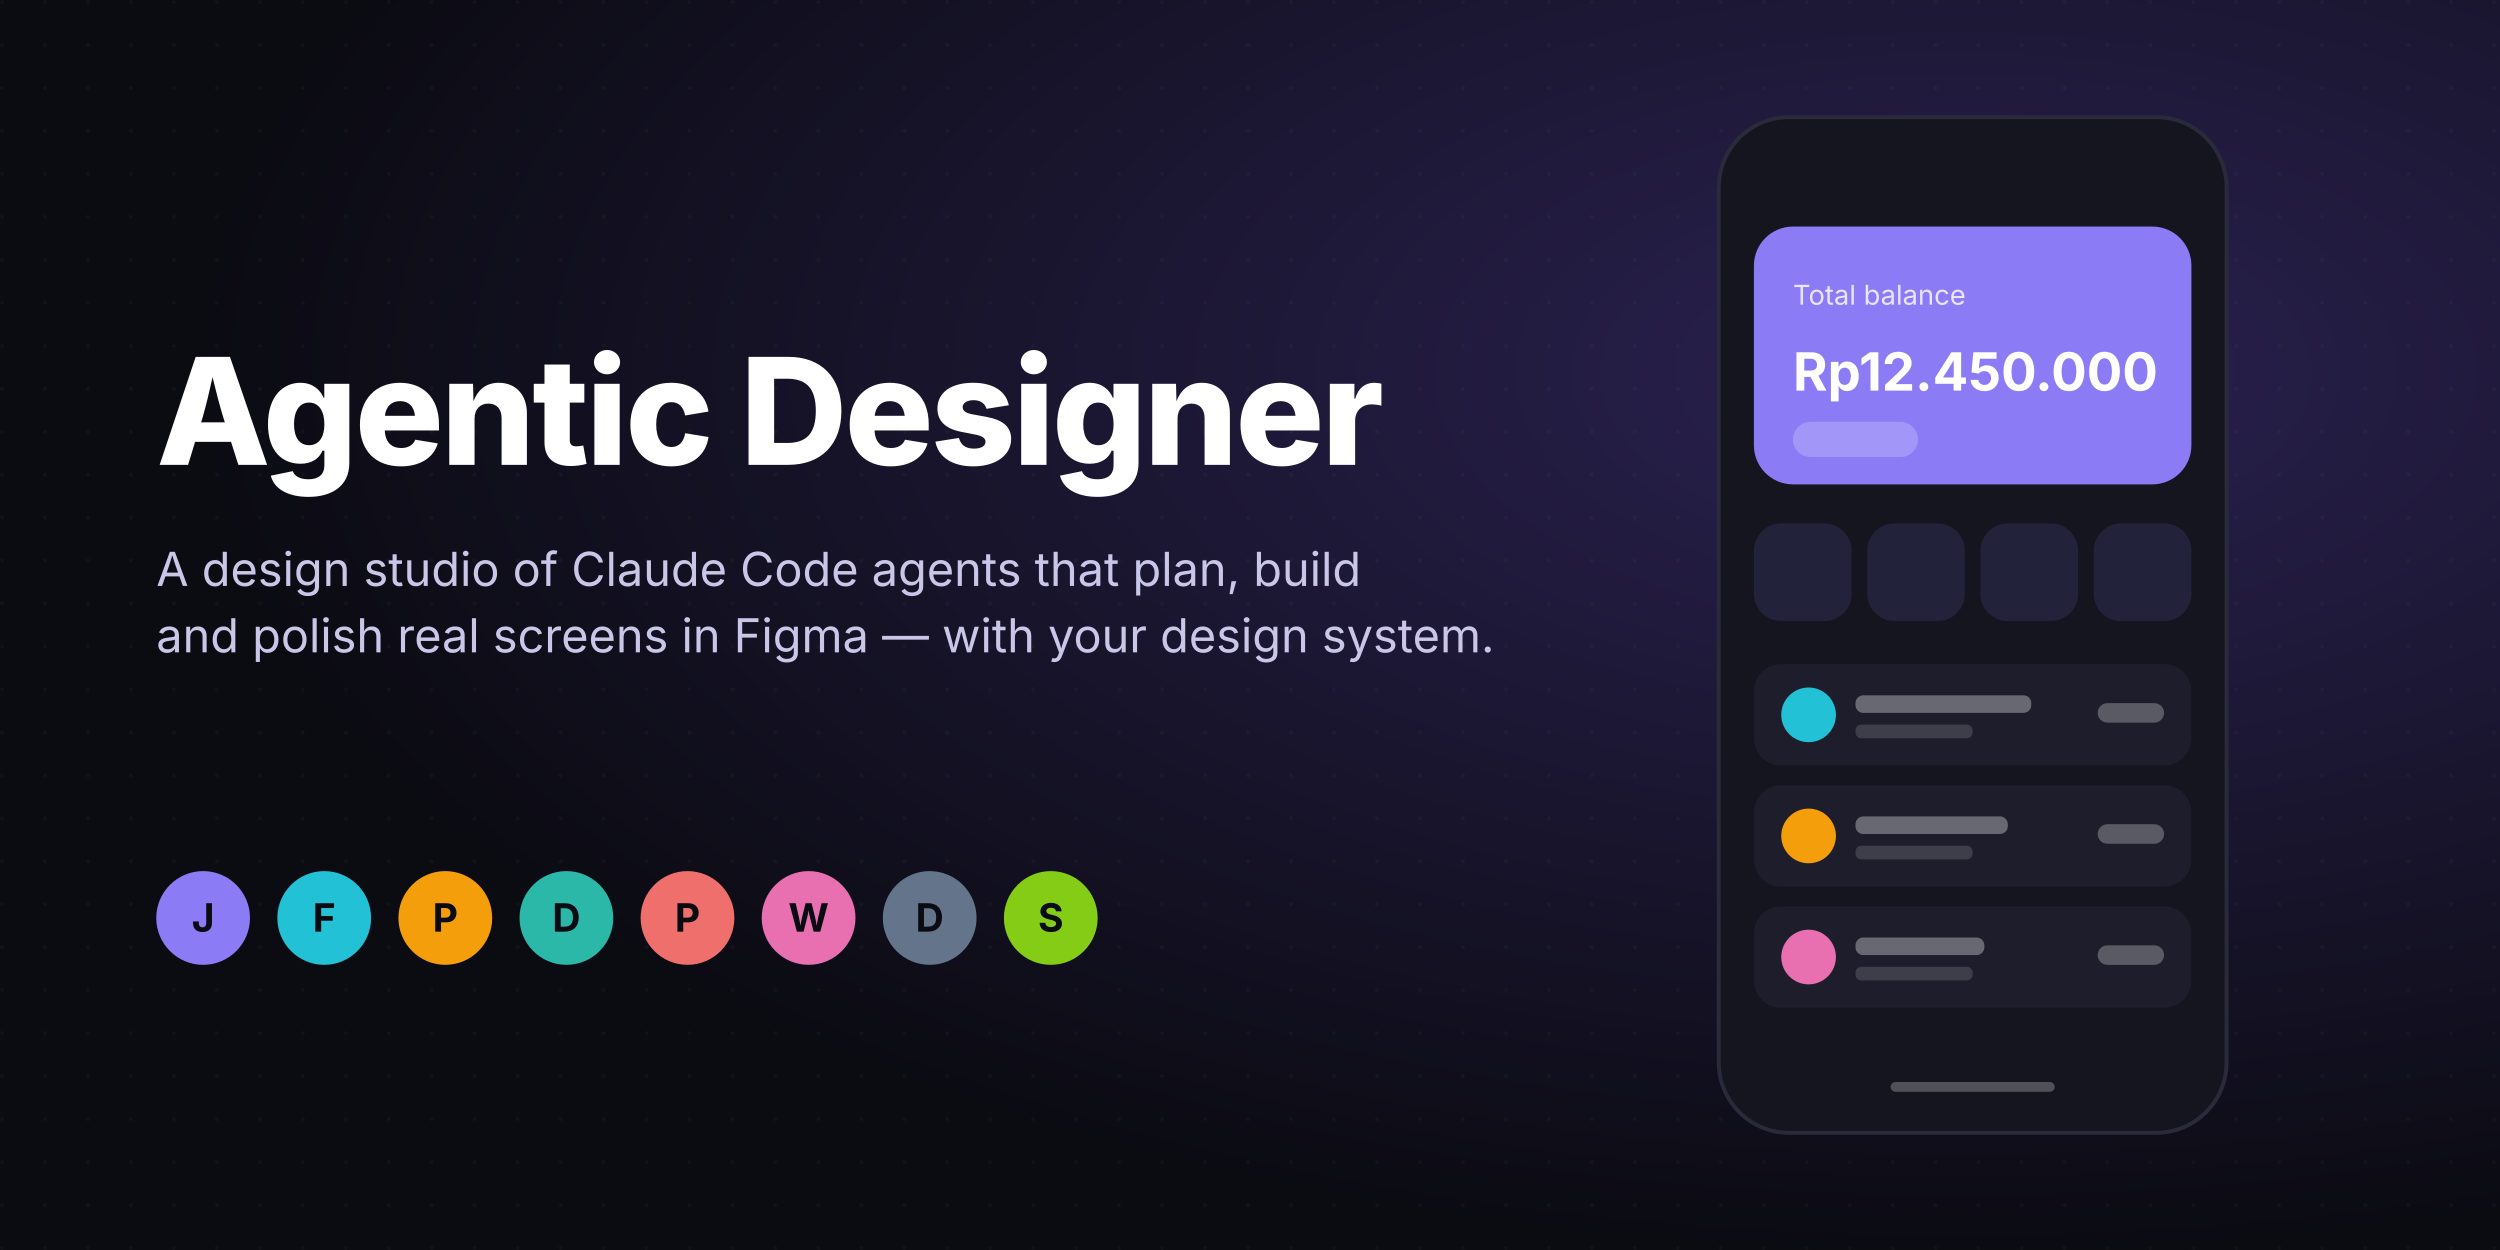
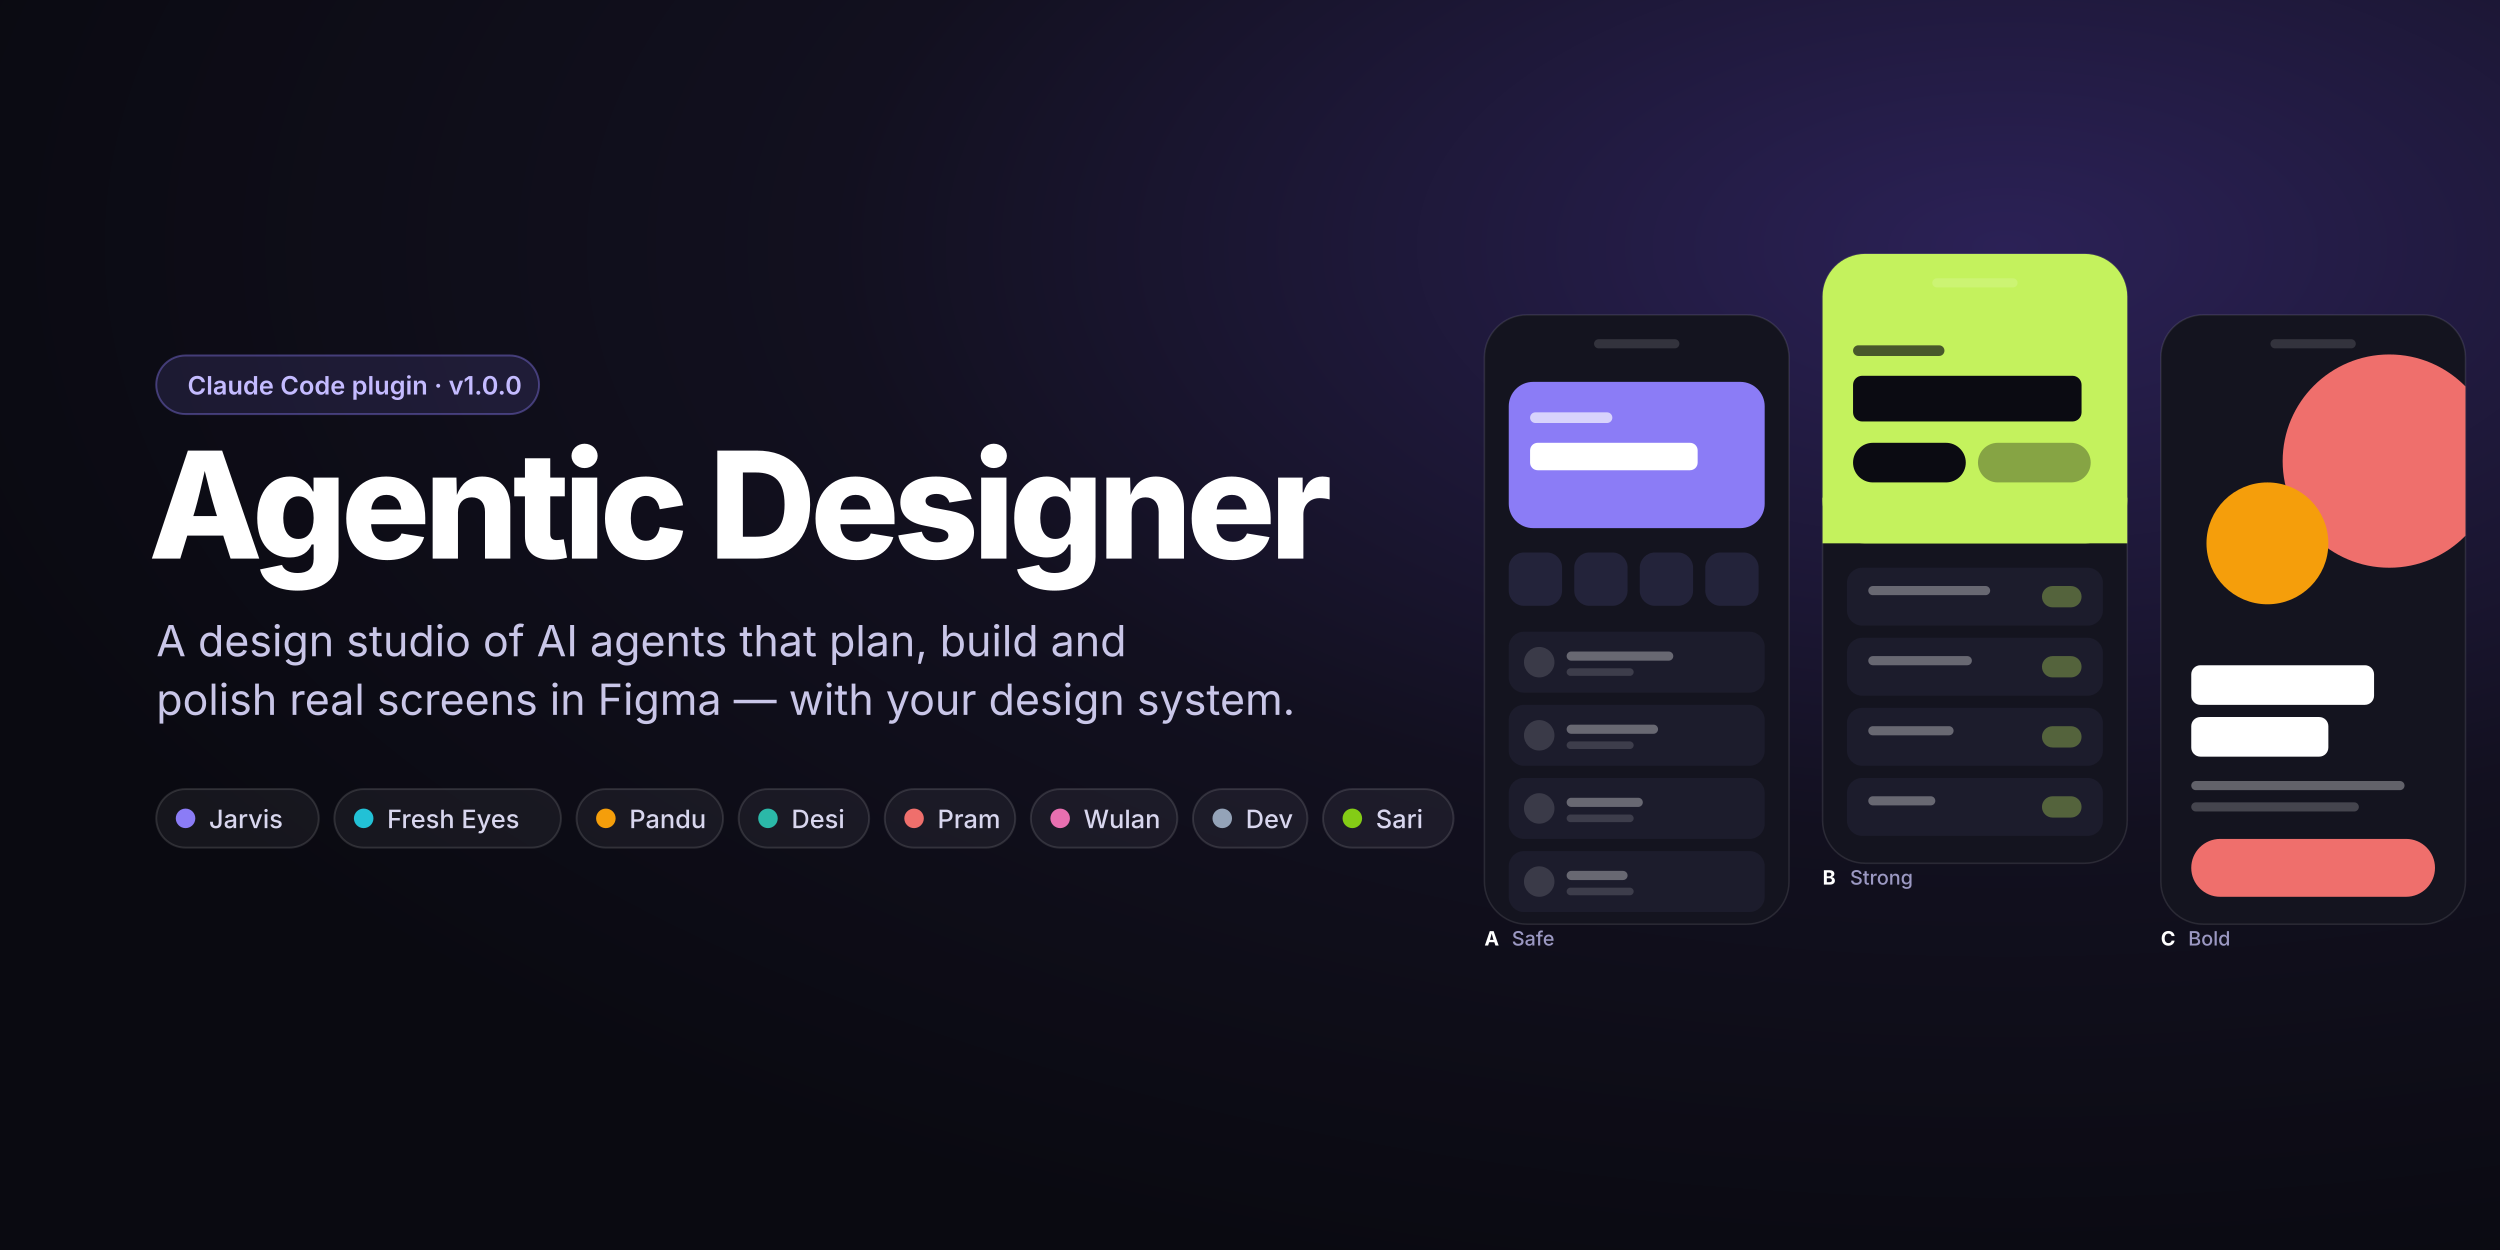
- <svg xmlns="http://www.w3.org/2000/svg" width="1280" height="640" viewBox="0 0 1280 640" font-family="Inter, 'Plus Jakarta Sans', 'Segoe UI', Helvetica, Arial, 'Liberation Sans', sans-serif">
+ <svg xmlns="http://www.w3.org/2000/svg" width="1280" height="640" viewBox="0 0 1280 640">
  <defs>
-     <radialGradient id="g" cx="78%" cy="30%" r="70%">
-       <stop offset="0" stop-color="#2a2150" />
-       <stop offset="1" stop-color="#0b0b12" />
+     <clipPath id="card">
+       <rect width="200" height="400" rx="28" />
+     </clipPath>
+     <radialGradient id="g" cx="80%" cy="20%" r="85%">
+       <stop offset="0" stop-color="#2b2156" />
+       <stop offset=".55" stop-color="#12101f" />
+       <stop offset="1" stop-color="#0a0a11" />
    </radialGradient>
-     <pattern id="dots" width="22" height="22" patternUnits="userSpaceOnUse">
-       <circle cx="1" cy="1" r="1" fill="#ffffff07" />
-     </pattern>
  </defs>
  <rect width="1280" height="640" fill="url(#g)" />
-   <rect width="1280" height="640" fill="url(#dots)" />
-   <text x="80" y="238" font-size="76" font-weight="800" fill="#ffffff" letter-spacing="-1.5">Agentic Designer</text>
-   <text x="80" y="300" font-size="24" fill="#c9c6e8">A design studio of Claude Code agents that plan, build</text>
-   <text x="80" y="334" font-size="24" fill="#c9c6e8">and polish real screens in Figma — with your design system.</text>
-   <g transform="translate(104,470)">
-     <circle r="24" fill="#8b7cf6" />
-     <text y="7" text-anchor="middle" font-size="20" font-weight="700" fill="#0b0b12">J</text>
+   <g font-family="Inter, 'Segoe UI', Helvetica, Arial, sans-serif">
+     <g transform="translate(80,182)">
+       <rect width="196" height="30" rx="15" fill="rgba(139,124,246,0.133)" stroke="rgba(139,124,246,0.400)" />
+       <text x="16" y="20" font-size="13" font-weight="600" fill="#c4bbff">Claude Code plugin · v1.0.0</text>
+     </g>
+     <text x="76" y="286" font-size="76" font-weight="800" fill="#ffffff" letter-spacing="-3">Agentic Designer</text>
+     <text x="80" y="336" font-size="22" font-weight="400" fill="#c9c6e8">A design studio of AI agents that plan, build and</text>
+     <text x="80" y="366" font-size="22" font-weight="400" fill="#c9c6e8">polish real screens in Figma — with your design system.</text>
+     <g transform="translate(80,404)">
+       <rect width="83.2" height="30" rx="15" fill="rgba(255,255,255,0.051)" stroke="rgba(255,255,255,0.122)" />
+       <circle cx="15" cy="15" r="5" fill="#8b7cf6" />
+       <text x="27" y="20" font-size="13" font-weight="500" fill="#d8d6ee">Jarvis</text>
+     </g>
+     <g transform="translate(171.2,404)">
+       <rect width="116.0" height="30" rx="15" fill="rgba(255,255,255,0.051)" stroke="rgba(255,255,255,0.122)" />
+       <circle cx="15" cy="15" r="5" fill="#22c1d6" />
+       <text x="27" y="20" font-size="13" font-weight="500" fill="#d8d6ee">Fresh Eyes</text>
+     </g>
+     <g transform="translate(295.2,404)">
+       <rect width="75.0" height="30" rx="15" fill="rgba(255,255,255,0.051)" stroke="rgba(255,255,255,0.122)" />
+       <circle cx="15" cy="15" r="5" fill="#f59e0b" />
+       <text x="27" y="20" font-size="13" font-weight="500" fill="#d8d6ee">Pandu</text>
+     </g>
+     <g transform="translate(378.2,404)">
+       <rect width="66.8" height="30" rx="15" fill="rgba(255,255,255,0.051)" stroke="rgba(255,255,255,0.122)" />
+       <circle cx="15" cy="15" r="5" fill="#2bb8a8" />
+       <text x="27" y="20" font-size="13" font-weight="500" fill="#d8d6ee">Desi</text>
+     </g>
+     <g transform="translate(453.0,404)">
+       <rect width="66.8" height="30" rx="15" fill="rgba(255,255,255,0.051)" stroke="rgba(255,255,255,0.122)" />
+       <circle cx="15" cy="15" r="5" fill="#ef6f6c" />
+       <text x="27" y="20" font-size="13" font-weight="500" fill="#d8d6ee">Pram</text>
+     </g>
+     <g transform="translate(527.8,404)">
+       <rect width="75.0" height="30" rx="15" fill="rgba(255,255,255,0.051)" stroke="rgba(255,255,255,0.122)" />
+       <circle cx="15" cy="15" r="5" fill="#e86fb0" />
+       <text x="27" y="20" font-size="13" font-weight="500" fill="#d8d6ee">Wulan</text>
+     </g>
+     <g transform="translate(610.8,404)">
+       <rect width="58.6" height="30" rx="15" fill="rgba(255,255,255,0.051)" stroke="rgba(255,255,255,0.122)" />
+       <circle cx="15" cy="15" r="5" fill="#94a3b8" />
+       <text x="27" y="20" font-size="13" font-weight="500" fill="#d8d6ee">Dev</text>
+     </g>
+     <g transform="translate(677.4,404)">
+       <rect width="66.8" height="30" rx="15" fill="rgba(255,255,255,0.051)" stroke="rgba(255,255,255,0.122)" />
+       <circle cx="15" cy="15" r="5" fill="#84cc16" />
+       <text x="27" y="20" font-size="13" font-weight="500" fill="#d8d6ee">Sari</text>
+     </g>
  </g>
-   <g transform="translate(166,470)">
-     <circle r="24" fill="#22c1d6" />
-     <text y="7" text-anchor="middle" font-size="20" font-weight="700" fill="#0b0b12">F</text>
-   </g>
-   <g transform="translate(228,470)">
-     <circle r="24" fill="#f59e0b" />
-     <text y="7" text-anchor="middle" font-size="20" font-weight="700" fill="#0b0b12">P</text>
-   </g>
-   <g transform="translate(290,470)">
-     <circle r="24" fill="#2bb8a8" />
-     <text y="7" text-anchor="middle" font-size="20" font-weight="700" fill="#0b0b12">D</text>
-   </g>
-   <g transform="translate(352,470)">
-     <circle r="24" fill="#ef6f6c" />
-     <text y="7" text-anchor="middle" font-size="20" font-weight="700" fill="#0b0b12">P</text>
-   </g>
-   <g transform="translate(414,470)">
-     <circle r="24" fill="#e86fb0" />
-     <text y="7" text-anchor="middle" font-size="20" font-weight="700" fill="#0b0b12">W</text>
-   </g>
-   <g transform="translate(476,470)">
-     <circle r="24" fill="#64748b" />
-     <text y="7" text-anchor="middle" font-size="20" font-weight="700" fill="#0b0b12">D</text>
-   </g>
-   <g transform="translate(538,470)">
-     <circle r="24" fill="#84cc16" />
-     <text y="7" text-anchor="middle" font-size="20" font-weight="700" fill="#0b0b12">S</text>
-   </g>
-   <g transform="translate(880,60.0) scale(1.0)">
-     <rect width="260" height="520" rx="36" fill="#15151f" stroke="#2a2a3a" stroke-width="2" />
-     <rect x="18" y="56" width="224" height="132" rx="20" fill="#8b7cf6" />
-     <text x="38" y="96" font-size="14" fill="#ffffffcc">Total balance</text>
-     <text x="38" y="140" font-size="27" font-weight="700" fill="#fff">Rp12.450.000</text>
-     <rect x="38" y="156" width="64" height="18" rx="9" fill="#ffffff33" />
-     <g fill="#22223a">
-       <rect x="18" y="208" width="50" height="50" rx="14" />
-       <rect x="76" y="208" width="50" height="50" rx="14" />
-       <rect x="134" y="208" width="50" height="50" rx="14" />
-       <rect x="192" y="208" width="50" height="50" rx="14" />
+   <g font-family="Inter, 'Segoe UI', Helvetica, Arial, sans-serif" transform="translate(760,130) scale(0.78)">
+     <g transform="translate(0,40)">
+       <rect width="200" height="400" rx="28" fill="#14141f" stroke="rgba(255,255,255,0.102)" />
+       <g clip-path="url(#card)">
+         <rect x="16" y="44" width="168" height="96" rx="16" fill="#8b7cf6" />
+         <rect x="30" y="64" width="54" height="7" rx="3.5" fill="rgba(255,255,255,0.667)" />
+         <rect x="30" y="84" width="110" height="18" rx="5" fill="#ffffff" />
+         <rect x="16" y="156" width="35" height="35" rx="10" fill="#23233a" />
+         <rect x="59" y="156" width="35" height="35" rx="10" fill="#23233a" />
+         <rect x="102" y="156" width="35" height="35" rx="10" fill="#23233a" />
+         <rect x="145" y="156" width="35" height="35" rx="10" fill="#23233a" />
+         <g transform="translate(16,208)">
+           <rect width="168" height="40" rx="10" fill="#1c1c2c" />
+           <circle cx="20" cy="20" r="10" fill="rgba(255,255,255,0.133)" />
+           <rect x="38" y="13" width="70" height="6" rx="3" fill="rgba(255,255,255,0.333)" />
+           <rect x="38" y="24" width="44" height="5" rx="2.5" fill="rgba(255,255,255,0.145)" />
+         </g>
+       </g>
+       <g transform="translate(16,256)">
+         <rect width="168" height="40" rx="10" fill="#1c1c2c" />
+         <circle cx="20" cy="20" r="10" fill="rgba(255,255,255,0.133)" />
+         <rect x="38" y="13" width="60" height="6" rx="3" fill="rgba(255,255,255,0.333)" />
+         <rect x="38" y="24" width="44" height="5" rx="2.5" fill="rgba(255,255,255,0.145)" />
+       </g>
+       <g transform="translate(16,304)">
+         <rect width="168" height="40" rx="10" fill="#1c1c2c" />
+         <circle cx="20" cy="20" r="10" fill="rgba(255,255,255,0.133)" />
+         <rect x="38" y="13" width="50" height="6" rx="3" fill="rgba(255,255,255,0.333)" />
+         <rect x="38" y="24" width="44" height="5" rx="2.5" fill="rgba(255,255,255,0.145)" />
+       </g>
+       <g transform="translate(16,352)">
+         <rect width="168" height="40" rx="10" fill="#1c1c2c" />
+         <circle cx="20" cy="20" r="10" fill="rgba(255,255,255,0.133)" />
+         <rect x="38" y="13" width="40" height="6" rx="3" fill="rgba(255,255,255,0.333)" />
+         <rect x="38" y="24" width="44" height="5" rx="2.5" fill="rgba(255,255,255,0.145)" />
+       </g>
+       <rect x="72" y="16" width="56" height="6" rx="3" fill="rgba(255,255,255,0.133)" />
    </g>
-     <g transform="translate(18,280)">
-       <rect width="224" height="52" rx="14" fill="#1d1d2b" />
-       <circle cx="28" cy="26" r="14" fill="#22c1d6" />
-       <rect x="52" y="16" width="90" height="9" rx="4" fill="#ffffff55" />
-       <rect x="52" y="31" width="60" height="7" rx="3" fill="#ffffff25" />
-       <rect x="176" y="20" width="34" height="10" rx="5" fill="#ffffff45" />
+     <g transform="translate(0,454)">
+       <text font-size="13" font-weight="700" fill="#ffffff">A</text>
+       <text x="18" font-size="13" font-weight="500" fill="#9b98c2">Safe</text>
    </g>
-     <g transform="translate(18,342)">
-       <rect width="224" height="52" rx="14" fill="#1d1d2b" />
-       <circle cx="28" cy="26" r="14" fill="#f59e0b" />
-       <rect x="52" y="16" width="78" height="9" rx="4" fill="#ffffff55" />
-       <rect x="52" y="31" width="60" height="7" rx="3" fill="#ffffff25" />
-       <rect x="176" y="20" width="34" height="10" rx="5" fill="#ffffff45" />
+     <g transform="translate(222,0)">
+       <rect width="200" height="400" rx="28" fill="#14141f" stroke="rgba(255,255,255,0.102)" />
+       <g clip-path="url(#card)">
+         <rect x="0" y="0" width="200" height="190" rx="28" fill="#c4f25d" />
+         <rect x="0" y="160" width="200" height="30" fill="#c4f25d" />
+         <rect x="20" y="60" width="60" height="7" rx="3.5" fill="rgba(11,11,18,0.667)" />
+         <rect x="20" y="80" width="150" height="30" rx="6" fill="#0b0b12" />
+         <rect x="20" y="124" width="74" height="26" rx="13" fill="#0b0b12" />
+         <rect x="102" y="124" width="74" height="26" rx="13" fill="rgba(11,11,18,0.333)" />
+         <g transform="translate(16,206)">
+           <rect width="168" height="38" rx="10" fill="#1c1c2c" />
+           <rect x="14" y="12" width="80" height="6" rx="3" fill="rgba(255,255,255,0.333)" />
+           <rect x="128" y="12" width="26" height="14" rx="7" fill="rgba(196,242,93,0.333)" />
+         </g>
+       </g>
+       <g transform="translate(16,252)">
+         <rect width="168" height="38" rx="10" fill="#1c1c2c" />
+         <rect x="14" y="12" width="68" height="6" rx="3" fill="rgba(255,255,255,0.333)" />
+         <rect x="128" y="12" width="26" height="14" rx="7" fill="rgba(196,242,93,0.333)" />
+       </g>
+       <g transform="translate(16,298)">
+         <rect width="168" height="38" rx="10" fill="#1c1c2c" />
+         <rect x="14" y="12" width="56" height="6" rx="3" fill="rgba(255,255,255,0.333)" />
+         <rect x="128" y="12" width="26" height="14" rx="7" fill="rgba(196,242,93,0.333)" />
+       </g>
+       <g transform="translate(16,344)">
+         <rect width="168" height="38" rx="10" fill="#1c1c2c" />
+         <rect x="14" y="12" width="44" height="6" rx="3" fill="rgba(255,255,255,0.333)" />
+         <rect x="128" y="12" width="26" height="14" rx="7" fill="rgba(196,242,93,0.333)" />
+       </g>
+       <rect x="72" y="16" width="56" height="6" rx="3" fill="rgba(255,255,255,0.133)" />
    </g>
-     <g transform="translate(18,404)">
-       <rect width="224" height="52" rx="14" fill="#1d1d2b" />
-       <circle cx="28" cy="26" r="14" fill="#e86fb0" />
-       <rect x="52" y="16" width="66" height="9" rx="4" fill="#ffffff55" />
-       <rect x="52" y="31" width="60" height="7" rx="3" fill="#ffffff25" />
-       <rect x="176" y="20" width="34" height="10" rx="5" fill="#ffffff45" />
+     <g transform="translate(222,414)">
+       <text font-size="13" font-weight="700" fill="#ffffff">B</text>
+       <text x="18" font-size="13" font-weight="500" fill="#9b98c2">Strong</text>
    </g>
-     <rect x="88" y="494" width="84" height="5" rx="2.5" fill="#ffffff40" />
+     <g transform="translate(444,40)">
+       <rect width="200" height="400" rx="28" fill="#14141f" stroke="rgba(255,255,255,0.102)" />
+       <g clip-path="url(#card)">
+         <circle cx="150" cy="96" r="70" fill="#ef6f6c" />
+         <circle cx="70" cy="150" r="40" fill="#f59e0b" />
+         <rect x="20" y="230" width="120" height="26" rx="6" fill="#ffffff" />
+         <rect x="20" y="264" width="90" height="26" rx="6" fill="#ffffff" />
+         <rect x="20" y="306" width="140" height="6" rx="3" fill="rgba(255,255,255,0.333)" />
+         <rect x="20" y="320" width="110" height="6" rx="3" fill="rgba(255,255,255,0.208)" />
+         <rect x="20" y="344" width="160" height="38" rx="19" fill="#ef6f6c" />
+         <rect x="72" y="16" width="56" height="6" rx="3" fill="rgba(255,255,255,0.133)" />
+       </g>
+     </g>
+     <g transform="translate(444,454)">
+       <text font-size="13" font-weight="700" fill="#ffffff">C</text>
+       <text x="18" font-size="13" font-weight="500" fill="#9b98c2">Bold</text>
+     </g>
  </g>
</svg>
